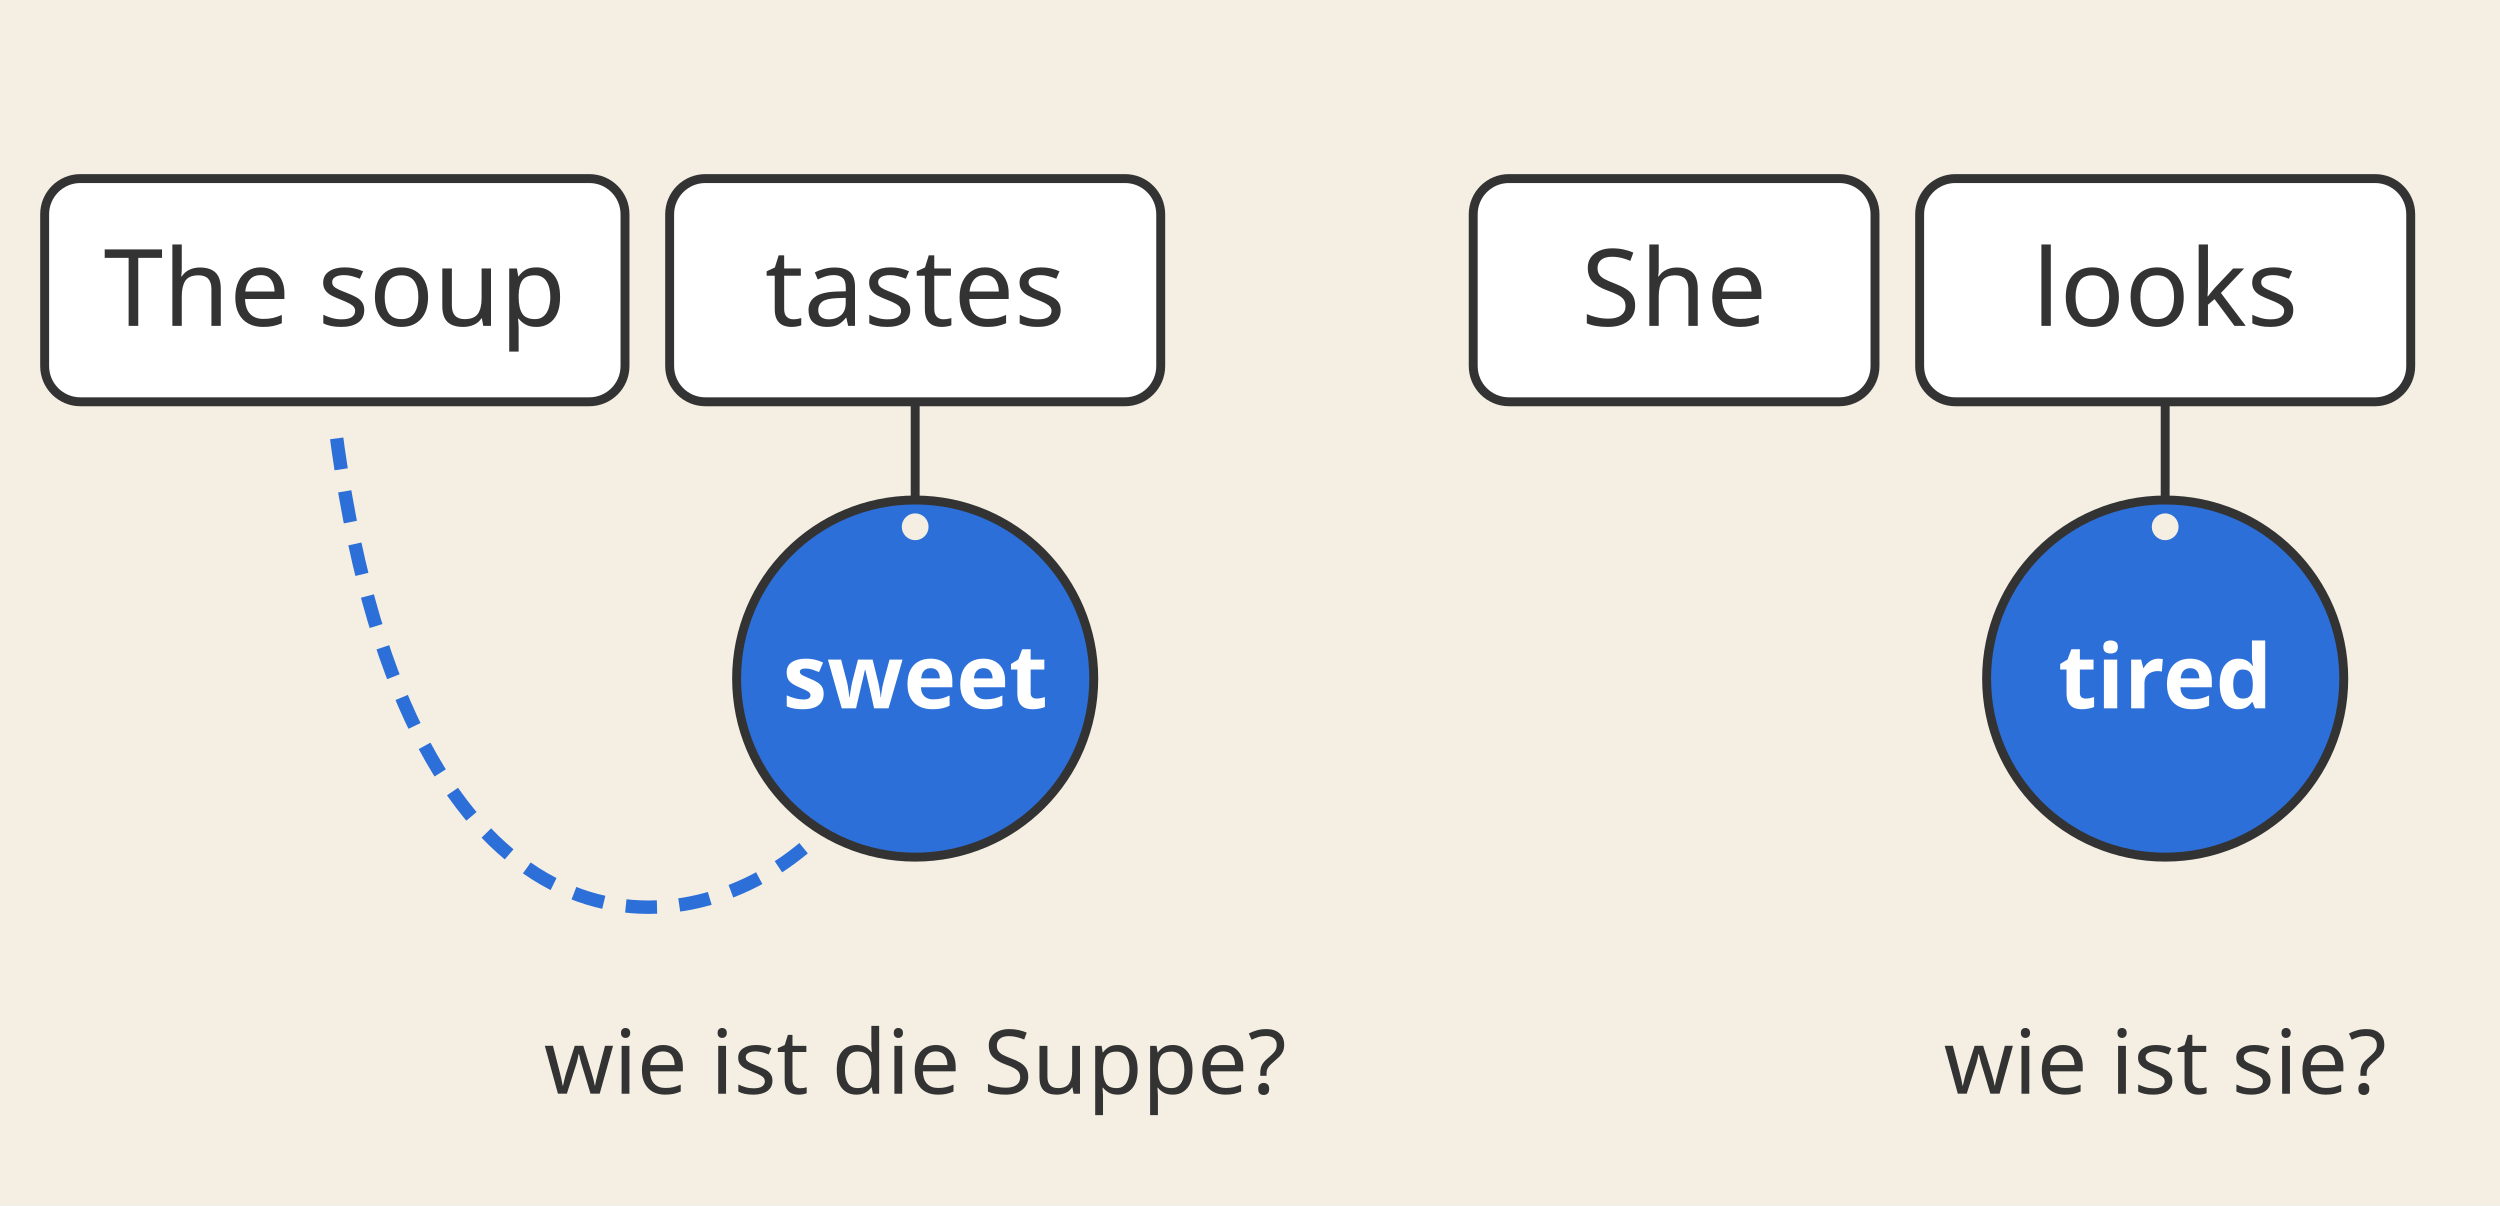
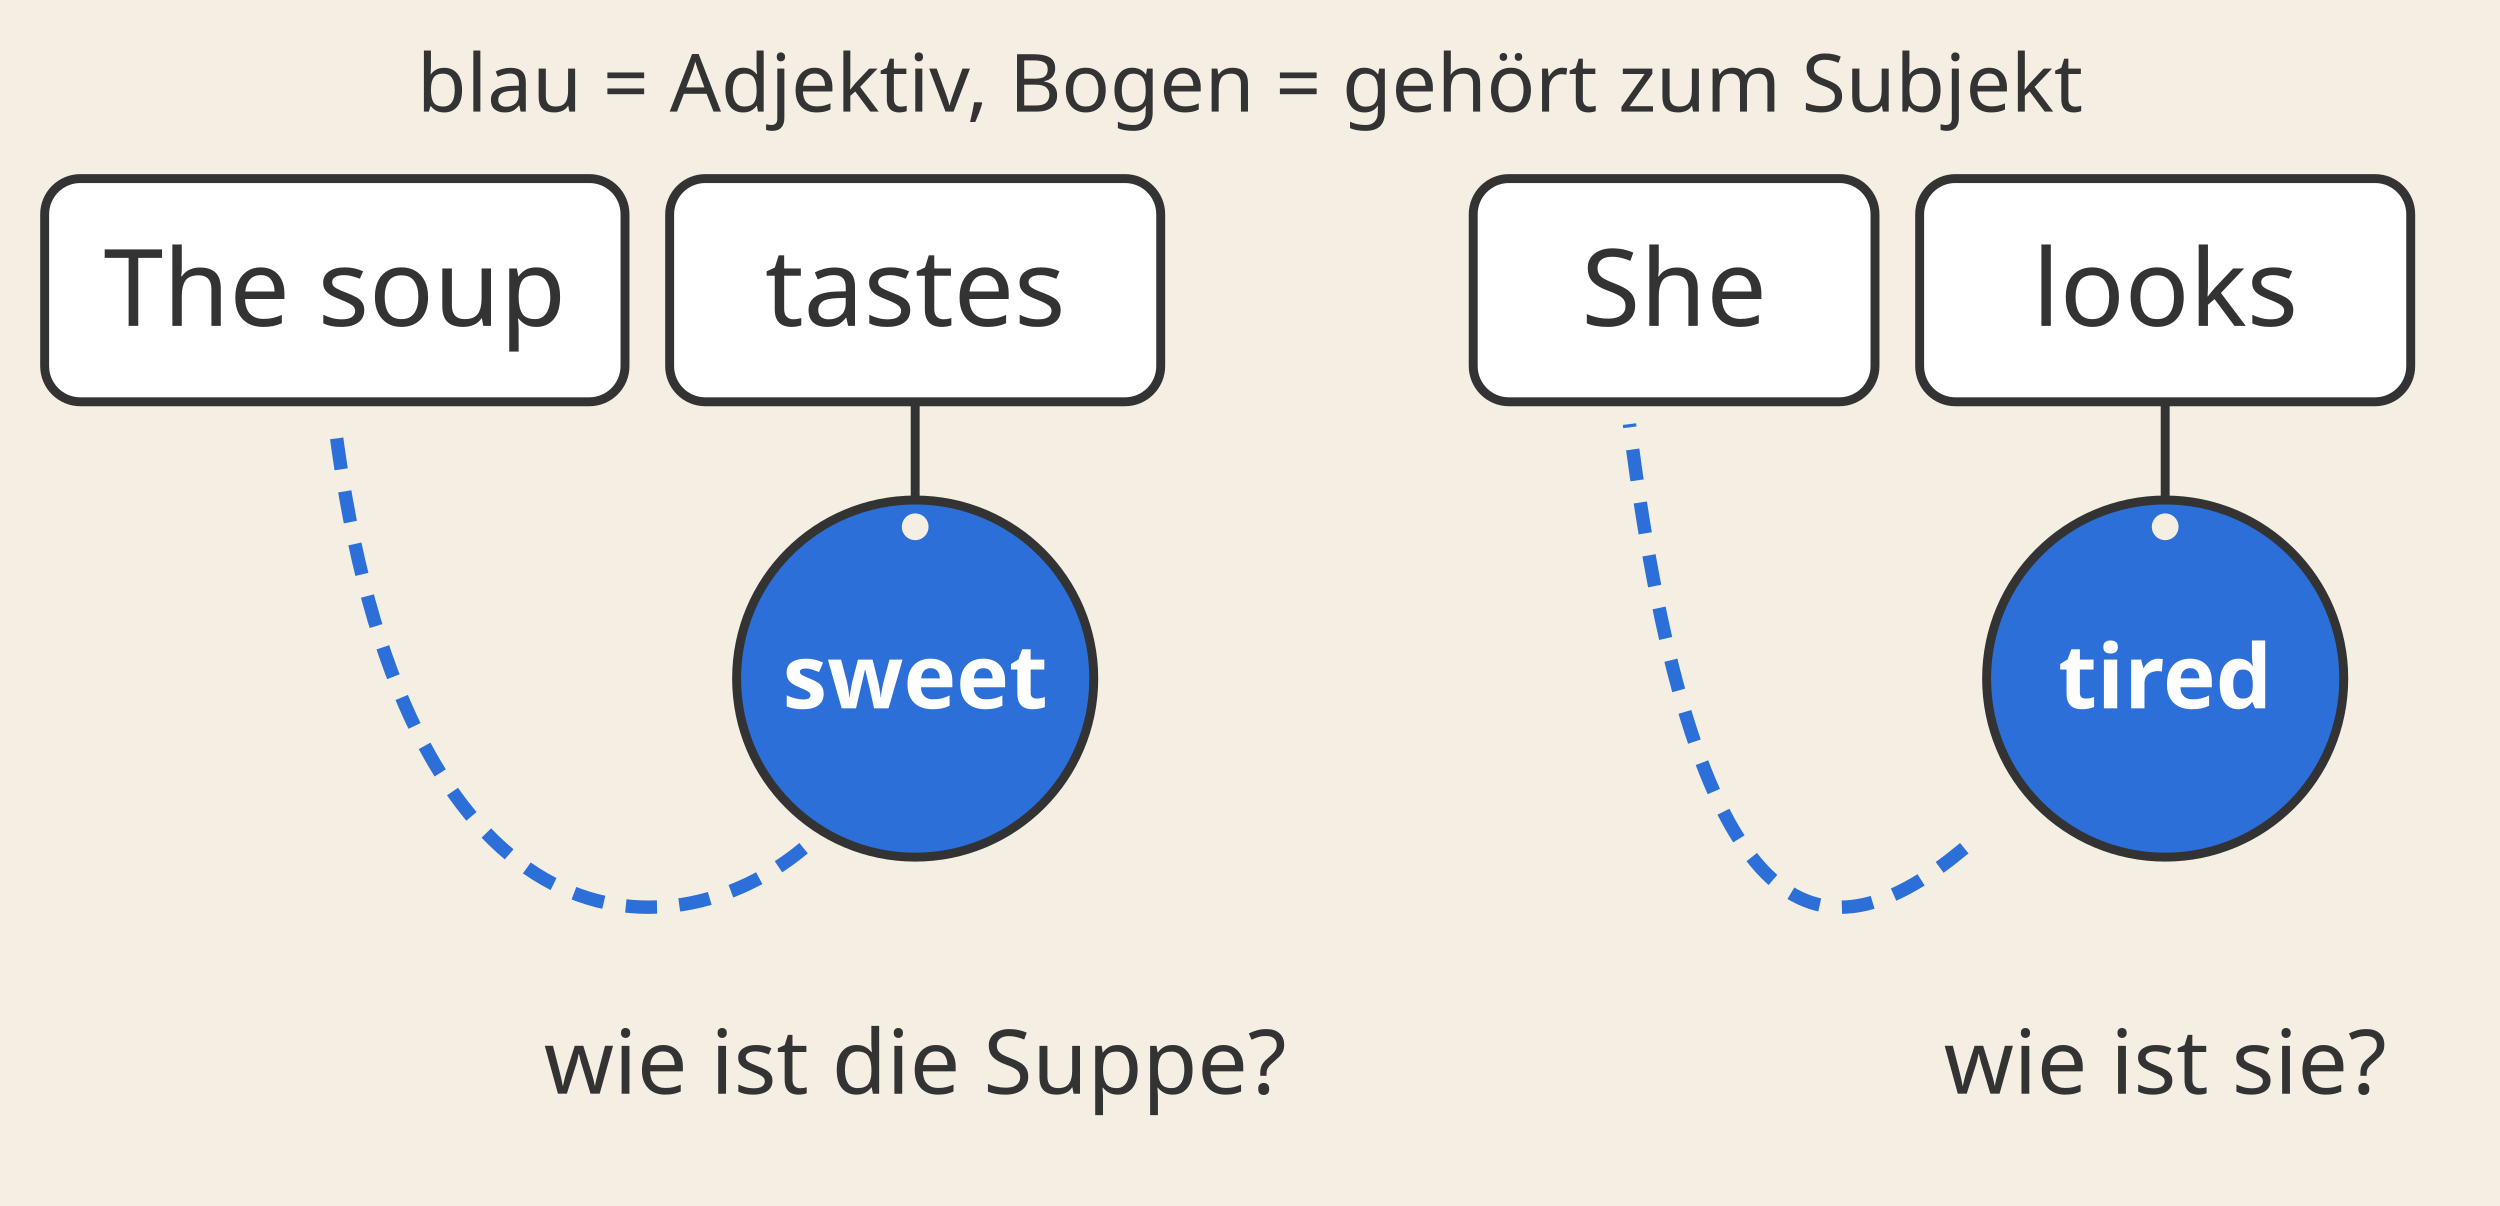
<svg xmlns="http://www.w3.org/2000/svg" viewBox="0 0 560 270" role="img">
  <defs>
    <g id="sophie" stroke="#333" stroke-width="2" stroke-linejoin="round" stroke-linecap="round">
      <path d="M14 168 C8 120 22 88 50 84 C78 88 92 120 86 168 C70 178 30 178 14 168 Z" fill="#3a9a5b" />
      <ellipse cx="50" cy="52" rx="30" ry="32" fill="#f3d2b3" />
      <path d="M18 54 Q14 14 50 12 Q86 14 82 54 Q80 34 62 28 Q40 36 22 40 Z" fill="#d9b45a" />
      <path d="M20 50 C10 70 12 96 22 108" fill="none" stroke="#d9b45a" stroke-width="8" />
      <path d="M80 50 C90 70 88 96 78 108" fill="none" stroke="#d9b45a" stroke-width="8" />
      <circle cx="40" cy="56" r="3" fill="#222" />
      <circle cx="60" cy="56" r="3" fill="#222" />
      <path d="M42 68 Q50 75 58 68" fill="none" />
    </g>
    <g id="ellie" stroke="#333" stroke-width="2" stroke-linejoin="round" stroke-linecap="round">
      <path d="M14 168 C8 120 22 88 50 84 C78 88 92 120 86 168 C70 178 30 178 14 168 Z" fill="#d33" />
      <ellipse cx="50" cy="52" rx="30" ry="32" fill="#f3d2b3" />
      <path d="M18 54 Q14 14 50 12 Q86 14 82 54 Q80 34 62 28 Q40 36 22 40 Z" fill="#b5501e" />
      <path d="M82 30 C104 34 108 70 92 90" fill="none" stroke="#b5501e" stroke-width="10" />
      <circle cx="40" cy="56" r="3" fill="#222" />
      <circle cx="60" cy="56" r="3" fill="#222" />
      <path d="M42 68 Q50 75 58 68" fill="none" />
    </g>
    <g id="peter" stroke="#333" stroke-width="2" stroke-linejoin="round" stroke-linecap="round">
      <path d="M14 168 C8 120 22 88 50 84 C78 88 92 120 86 168 C70 178 30 178 14 168 Z" fill="#e0b020" />
      <ellipse cx="50" cy="52" rx="30" ry="32" fill="#f3d2b3" />
      <path d="M18 54 Q14 14 50 12 Q86 14 82 54 Q80 34 62 28 Q40 36 22 40 Z" fill="#6b3f1e" />
      <circle cx="40" cy="56" r="3" fill="#222" />
      <circle cx="60" cy="56" r="3" fill="#222" />
      <path d="M40 66 Q50 78 60 66" fill="none" />
    </g>
    <g id="amir" stroke="#333" stroke-width="2" stroke-linejoin="round" stroke-linecap="round">
      <path d="M14 168 C8 120 22 88 50 84 C78 88 92 120 86 168 C70 178 30 178 14 168 Z" fill="#3a6fd8" />
      <ellipse cx="50" cy="54" rx="30" ry="32" fill="#c68f62" />
      <path d="M18 54 Q10 22 30 14 Q40 6 52 12 Q72 6 82 22 Q92 40 82 54 Q80 34 62 28 Q40 34 22 42 Z" fill="#222" />
      <circle cx="39" cy="57" r="8" fill="none" />
      <circle cx="61" cy="57" r="8" fill="none" />
      <path d="M47 57 L53 57" fill="none" />
      <circle cx="39" cy="57" r="2.5" fill="#222" />
      <circle cx="61" cy="57" r="2.5" fill="#222" />
      <path d="M42 70 Q50 77 58 70" fill="none" />
    </g>
  </defs>
  <rect width="560" height="270" fill="#f4efe2" />
  <rect x="10" y="40" width="130" height="50" rx="8" fill="#fff" stroke="#333" stroke-width="2" />
  <text x="75.0" y="73.0" text-anchor="middle" font-family="sans-serif" font-size="24" font-weight="normal" fill="#333">The soup</text>
  <rect x="150" y="40" width="110" height="50" rx="8" fill="#fff" stroke="#333" stroke-width="2" />
  <text x="205.0" y="73.0" text-anchor="middle" font-family="sans-serif" font-size="24" font-weight="normal" fill="#333">tastes</text>
  <line x1="205" y1="90" x2="205" y2="112" stroke="#333" stroke-width="2" />
  <circle cx="205" cy="152" r="40" fill="#2c6fd8" stroke="#333" stroke-width="2" />
  <circle cx="205" cy="118" r="3" fill="#f4efe2" />
  <text x="205" y="158.667" text-anchor="middle" font-family="sans-serif" font-size="20" font-weight="bold" fill="#fff">sweet</text>
  <path d="M180 190 C150 215 90 215 75 95" fill="none" stroke="#2c6fd8" stroke-width="3" stroke-dasharray="7 5" />
  <rect x="330" y="40" width="90" height="50" rx="8" fill="#fff" stroke="#333" stroke-width="2" />
  <text x="375.0" y="73.0" text-anchor="middle" font-family="sans-serif" font-size="24" font-weight="normal" fill="#333">She</text>
  <rect x="430" y="40" width="110" height="50" rx="8" fill="#fff" stroke="#333" stroke-width="2" />
  <text x="485.0" y="73.0" text-anchor="middle" font-family="sans-serif" font-size="24" font-weight="normal" fill="#333">looks</text>
  <line x1="485" y1="90" x2="485" y2="112" stroke="#333" stroke-width="2" />
  <circle cx="485" cy="152" r="40" fill="#2c6fd8" stroke="#333" stroke-width="2" />
  <circle cx="485" cy="118" r="3" fill="#f4efe2" />
  <text x="485" y="158.667" text-anchor="middle" font-family="sans-serif" font-size="20" font-weight="bold" fill="#fff">tired</text>
+   <path d="M440 190 C410 215 380 215 365 95" fill="none" stroke="#2c6fd8" stroke-width="3" stroke-dasharray="7 5" />
  <text x="205" y="245" text-anchor="middle" font-family="sans-serif" font-size="20" font-weight="normal" fill="#333">wie ist die Suppe?</text>
  <text x="485" y="245" text-anchor="middle" font-family="sans-serif" font-size="20" font-weight="normal" fill="#333">wie ist sie?</text>
+   <text x="280" y="25" text-anchor="middle" font-family="sans-serif" font-size="18" font-weight="normal" fill="#333">blau = Adjektiv, Bogen = gehört zum Subjekt</text>
</svg>
